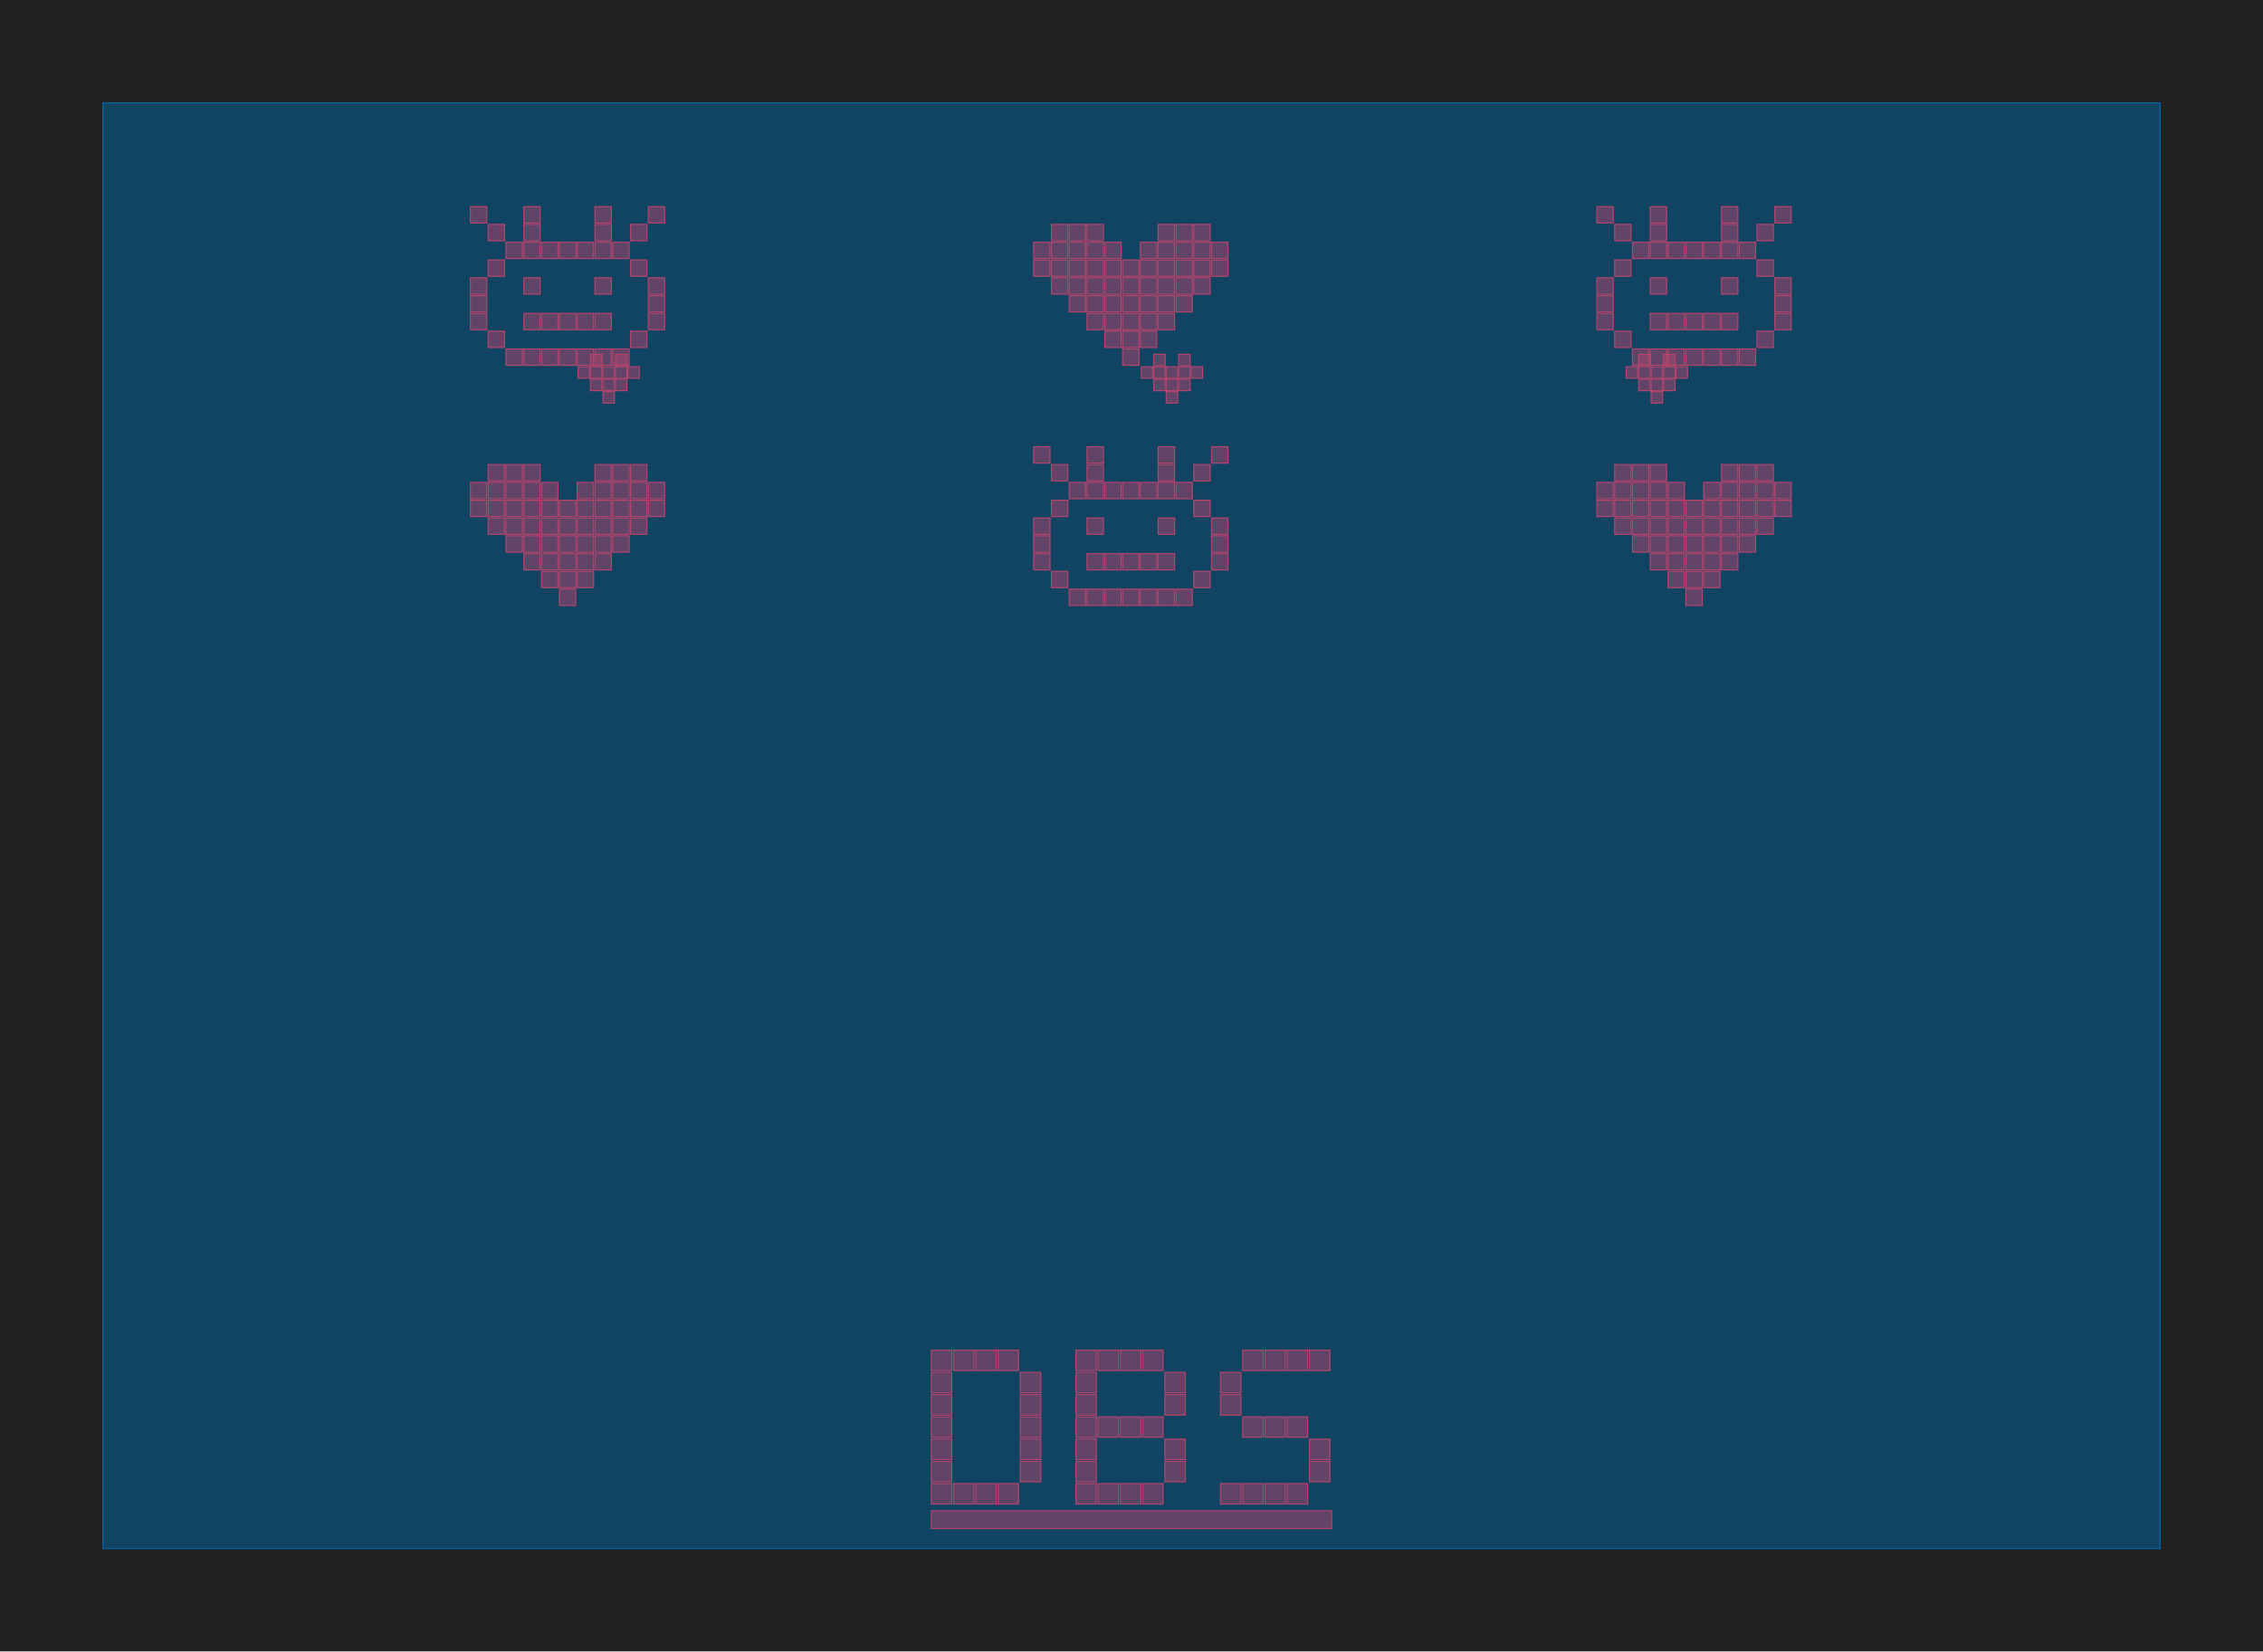
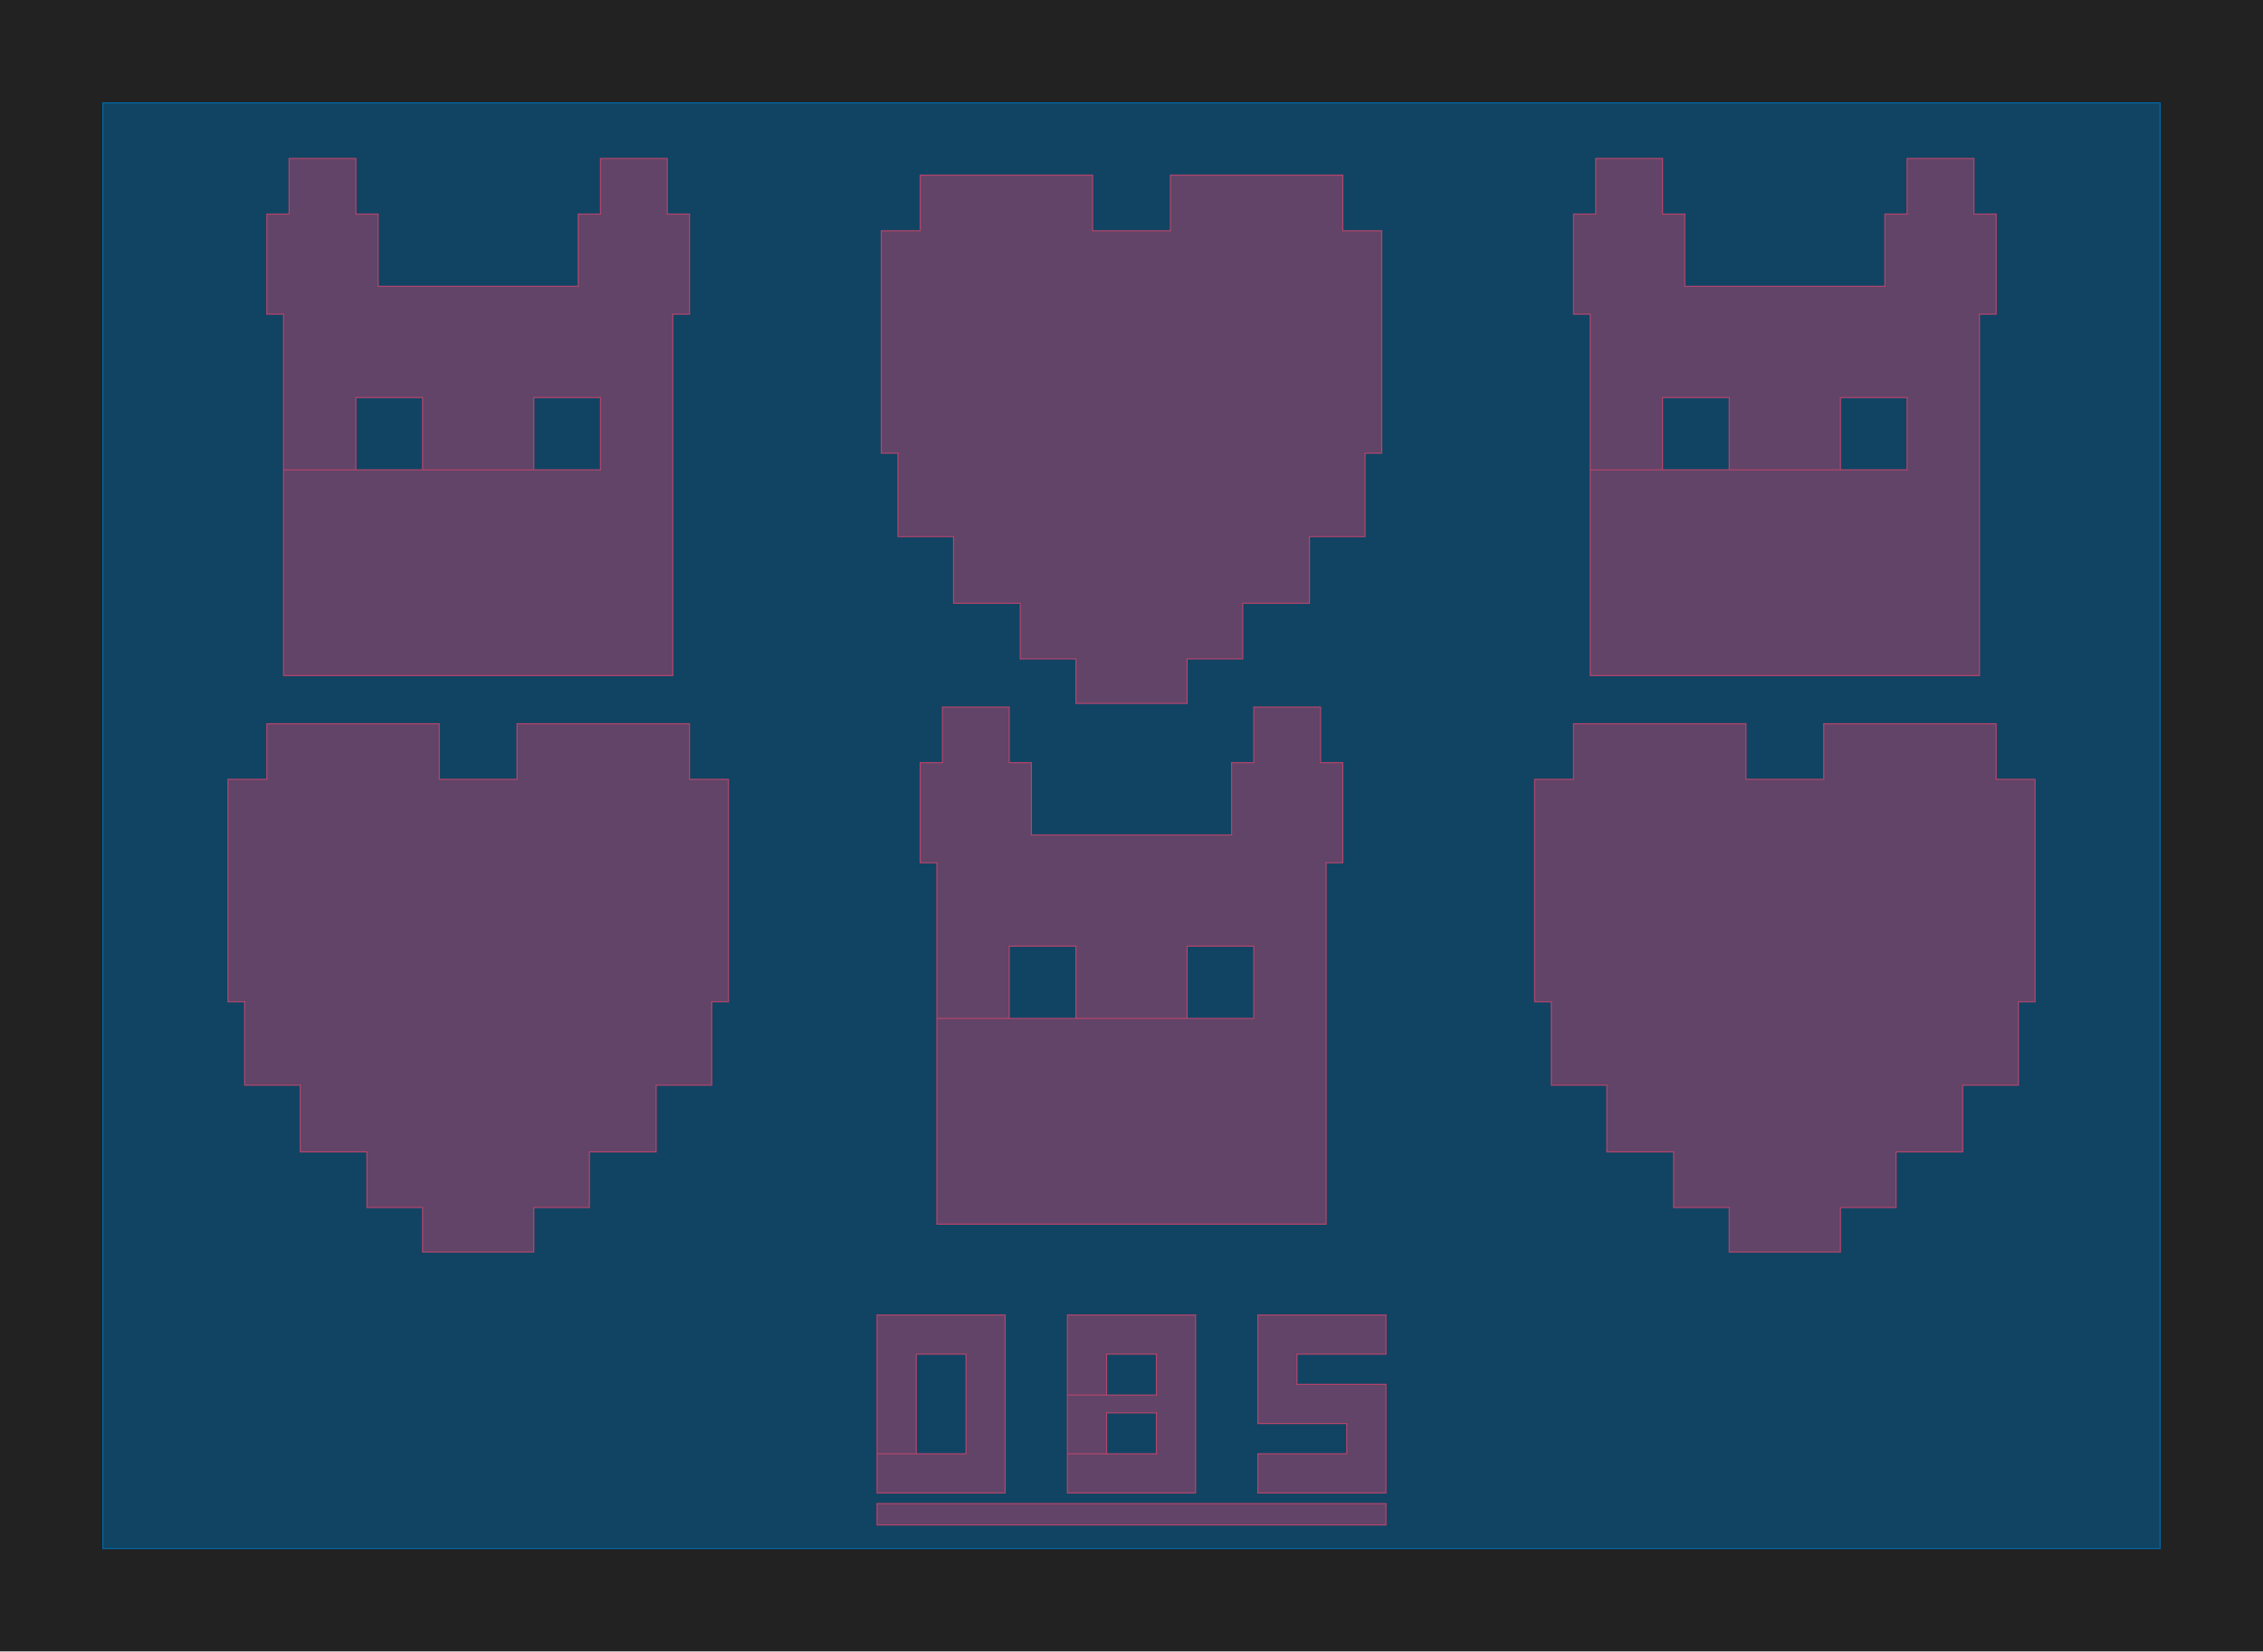
<svg xmlns="http://www.w3.org/2000/svg" width="2035" height="1485" viewBox="-92.5 -1392.5 2035 1485">
  <defs>
    <style type="text/css">
.l235d4 {stroke: #0067A5; fill: #0067A5; fill-opacity: 0.5;}
.l71d20 {stroke: #B3446C; fill: #B3446C; fill-opacity: 0.5;}
</style>
  </defs>
  <rect x="-92.5" y="-1392.5" width="2035" height="1485" fill="#222222" stroke="none" />
  <g id="silicon_art" transform="scale(1 -1)">
-     <polygon id="0xb31000930" class="l235d4" points="0,0 1850,0 1850,1300 0,1300" />
-     <polygon id="0xb310009a0" class="l71d20" points="330.5,1192 345.22,1192 345.22,1206.72 330.5,1206.72" />
-     <polygon id="0xb31000a10" class="l71d20" points="378.5,1192 393.22,1192 393.22,1206.72 378.5,1206.72" />
-     <polygon id="0xb31000a80" class="l71d20" points="442.5,1192 457.22,1192 457.22,1206.72 442.5,1206.72" />
-     <polygon id="0xb31000af0" class="l71d20" points="490.5,1192 505.22,1192 505.22,1206.72 490.5,1206.72" />
-     <polygon id="0xb31000b60" class="l71d20" points="346.5,1176 361.22,1176 361.22,1190.72 346.5,1190.72" />
-     <polygon id="0xb31000bd0" class="l71d20" points="378.5,1176 393.22,1176 393.22,1190.72 378.5,1190.72" />
-     <polygon id="0xb31000c40" class="l71d20" points="442.5,1176 457.22,1176 457.22,1190.72 442.5,1190.72" />
-     <polygon id="0xb31000cb0" class="l71d20" points="474.5,1176 489.22,1176 489.22,1190.72 474.5,1190.72" />
-     <polygon id="0xb31000d20" class="l71d20" points="362.5,1160 377.22,1160 377.22,1174.72 362.5,1174.72" />
-     <polygon id="0xb31000d90" class="l71d20" points="378.5,1160 393.22,1160 393.22,1174.72 378.5,1174.72" />
-     <polygon id="0xb31000e00" class="l71d20" points="394.5,1160 409.22,1160 409.22,1174.72 394.5,1174.72" />
-     <polygon id="0xb31000e70" class="l71d20" points="410.5,1160 425.22,1160 425.22,1174.72 410.5,1174.72" />
-     <polygon id="0xb31000ee0" class="l71d20" points="426.5,1160 441.22,1160 441.22,1174.72 426.5,1174.72" />
-     <polygon id="0xb31000f50" class="l71d20" points="442.5,1160 457.22,1160 457.22,1174.72 442.5,1174.72" />
-     <polygon id="0xb31000fc0" class="l71d20" points="458.5,1160 473.22,1160 473.22,1174.72 458.5,1174.72" />
-     <polygon id="0xb31001030" class="l71d20" points="346.5,1144 361.22,1144 361.22,1158.72 346.5,1158.72" />
-     <polygon id="0xb310010a0" class="l71d20" points="474.5,1144 489.22,1144 489.22,1158.72 474.5,1158.72" />
-     <polygon id="0xb31001110" class="l71d20" points="330.5,1128 345.22,1128 345.22,1142.72 330.5,1142.72" />
-     <polygon id="0xb31001180" class="l71d20" points="378.5,1128 393.22,1128 393.22,1142.72 378.5,1142.72" />
-     <polygon id="0xb310011f0" class="l71d20" points="442.5,1128 457.22,1128 457.22,1142.72 442.5,1142.72" />
-     <polygon id="0xb31001260" class="l71d20" points="490.5,1128 505.22,1128 505.22,1142.72 490.5,1142.72" />
-     <polygon id="0xb310012d0" class="l71d20" points="330.5,1112 345.22,1112 345.22,1126.72 330.5,1126.72" />
-     <polygon id="0xb31001340" class="l71d20" points="490.5,1112 505.22,1112 505.22,1126.72 490.5,1126.72" />
-     <polygon id="0xb310013b0" class="l71d20" points="330.5,1096 345.22,1096 345.22,1110.72 330.5,1110.72" />
-     <polygon id="0xb31001420" class="l71d20" points="378.5,1096 393.22,1096 393.22,1110.72 378.5,1110.72" />
-     <polygon id="0xb31001490" class="l71d20" points="394.5,1096 409.22,1096 409.22,1110.72 394.5,1110.72" />
-     <polygon id="0xb31001500" class="l71d20" points="410.5,1096 425.22,1096 425.22,1110.72 410.5,1110.72" />
-     <polygon id="0xb31001570" class="l71d20" points="426.5,1096 441.22,1096 441.22,1110.72 426.5,1110.72" />
-     <polygon id="0xb310015e0" class="l71d20" points="442.5,1096 457.22,1096 457.22,1110.72 442.5,1110.72" />
-     <polygon id="0xb31001650" class="l71d20" points="490.5,1096 505.22,1096 505.22,1110.72 490.5,1110.72" />
-     <polygon id="0xb310016c0" class="l71d20" points="346.5,1080 361.22,1080 361.22,1094.72 346.5,1094.72" />
-     <polygon id="0xb31001730" class="l71d20" points="474.5,1080 489.22,1080 489.22,1094.72 474.5,1094.72" />
-     <polygon id="0xb310017a0" class="l71d20" points="362.5,1064 377.22,1064 377.22,1078.72 362.5,1078.72" />
-     <polygon id="0xb31001810" class="l71d20" points="378.5,1064 393.22,1064 393.22,1078.72 378.5,1078.72" />
-     <polygon id="0xb31001880" class="l71d20" points="394.5,1064 409.22,1064 409.22,1078.72 394.5,1078.72" />
-     <polygon id="0xb310018f0" class="l71d20" points="410.5,1064 425.22,1064 425.22,1078.72 410.5,1078.72" />
-     <polygon id="0xb31001960" class="l71d20" points="426.5,1064 441.22,1064 441.22,1078.72 426.5,1078.72" />
-     <polygon id="0xb310019d0" class="l71d20" points="442.5,1064 457.22,1064 457.22,1078.72 442.5,1078.72" />
-     <polygon id="0xb31001a40" class="l71d20" points="458.5,1064 473.22,1064 473.22,1078.72 458.5,1078.72" />
-     <polygon id="0xb31001ab0" class="l71d20" points="853,1176 867.72,1176 867.72,1190.72 853,1190.72" />
-     <polygon id="0xb31001b20" class="l71d20" points="869,1176 883.72,1176 883.72,1190.72 869,1190.72" />
-     <polygon id="0xb31001b90" class="l71d20" points="885,1176 899.72,1176 899.72,1190.72 885,1190.72" />
-     <polygon id="0xb31001c00" class="l71d20" points="949,1176 963.72,1176 963.72,1190.72 949,1190.72" />
-     <polygon id="0xb31001c70" class="l71d20" points="965,1176 979.72,1176 979.72,1190.72 965,1190.72" />
-     <polygon id="0xb31001ce0" class="l71d20" points="981,1176 995.72,1176 995.72,1190.72 981,1190.72" />
-     <polygon id="0xb31001d50" class="l71d20" points="837,1160 851.72,1160 851.72,1174.72 837,1174.72" />
-     <polygon id="0xb31001dc0" class="l71d20" points="853,1160 867.72,1160 867.72,1174.72 853,1174.72" />
-     <polygon id="0xb31001e30" class="l71d20" points="869,1160 883.72,1160 883.72,1174.72 869,1174.72" />
-     <polygon id="0xb31001ea0" class="l71d20" points="885,1160 899.72,1160 899.72,1174.72 885,1174.72" />
-     <polygon id="0xb31001f10" class="l71d20" points="901,1160 915.72,1160 915.72,1174.72 901,1174.72" />
-     <polygon id="0xb31001f80" class="l71d20" points="933,1160 947.72,1160 947.72,1174.72 933,1174.72" />
-     <polygon id="0xb31001ff0" class="l71d20" points="949,1160 963.72,1160 963.72,1174.72 949,1174.72" />
-     <polygon id="0xb31002060" class="l71d20" points="965,1160 979.72,1160 979.72,1174.72 965,1174.72" />
-     <polygon id="0xb310020d0" class="l71d20" points="981,1160 995.72,1160 995.72,1174.72 981,1174.72" />
-     <polygon id="0xb31002140" class="l71d20" points="997,1160 1011.72,1160 1011.72,1174.72 997,1174.72" />
-     <polygon id="0xb310021b0" class="l71d20" points="837,1144 851.72,1144 851.72,1158.72 837,1158.72" />
-     <polygon id="0xb31002220" class="l71d20" points="853,1144 867.72,1144 867.72,1158.72 853,1158.72" />
-     <polygon id="0xb31002290" class="l71d20" points="869,1144 883.72,1144 883.72,1158.72 869,1158.72" />
-     <polygon id="0xb31002300" class="l71d20" points="885,1144 899.72,1144 899.72,1158.72 885,1158.72" />
-     <polygon id="0xb31002370" class="l71d20" points="901,1144 915.72,1144 915.72,1158.72 901,1158.72" />
-     <polygon id="0xb310023e0" class="l71d20" points="917,1144 931.72,1144 931.72,1158.72 917,1158.72" />
-     <polygon id="0xb31002450" class="l71d20" points="933,1144 947.72,1144 947.72,1158.72 933,1158.72" />
-     <polygon id="0xb310024c0" class="l71d20" points="949,1144 963.72,1144 963.72,1158.72 949,1158.72" />
-     <polygon id="0xb31002530" class="l71d20" points="965,1144 979.72,1144 979.72,1158.72 965,1158.72" />
-     <polygon id="0xb310025a0" class="l71d20" points="981,1144 995.72,1144 995.72,1158.72 981,1158.72" />
-     <polygon id="0xb31002610" class="l71d20" points="997,1144 1011.72,1144 1011.72,1158.72 997,1158.72" />
-     <polygon id="0xb31002680" class="l71d20" points="853,1128 867.72,1128 867.72,1142.72 853,1142.72" />
-     <polygon id="0xb310026f0" class="l71d20" points="869,1128 883.72,1128 883.72,1142.72 869,1142.72" />
-     <polygon id="0xb31002760" class="l71d20" points="885,1128 899.72,1128 899.72,1142.72 885,1142.72" />
-     <polygon id="0xb310027d0" class="l71d20" points="901,1128 915.72,1128 915.72,1142.72 901,1142.72" />
-     <polygon id="0xb31002840" class="l71d20" points="917,1128 931.72,1128 931.72,1142.72 917,1142.72" />
-     <polygon id="0xb310028b0" class="l71d20" points="933,1128 947.72,1128 947.72,1142.72 933,1142.72" />
-     <polygon id="0xb31002920" class="l71d20" points="949,1128 963.72,1128 963.72,1142.72 949,1142.72" />
-     <polygon id="0xb31002990" class="l71d20" points="965,1128 979.72,1128 979.72,1142.72 965,1142.72" />
-     <polygon id="0xb31002a00" class="l71d20" points="981,1128 995.72,1128 995.72,1142.72 981,1142.72" />
-     <polygon id="0xb31002a70" class="l71d20" points="869,1112 883.72,1112 883.72,1126.72 869,1126.72" />
-     <polygon id="0xb31002ae0" class="l71d20" points="885,1112 899.72,1112 899.72,1126.72 885,1126.72" />
-     <polygon id="0xb31002b50" class="l71d20" points="901,1112 915.72,1112 915.72,1126.72 901,1126.72" />
-     <polygon id="0xb31002bc0" class="l71d20" points="917,1112 931.72,1112 931.72,1126.72 917,1126.72" />
-     <polygon id="0xb31002c30" class="l71d20" points="933,1112 947.72,1112 947.72,1126.72 933,1126.72" />
-     <polygon id="0xb31002ca0" class="l71d20" points="949,1112 963.72,1112 963.72,1126.72 949,1126.72" />
-     <polygon id="0xb31002d10" class="l71d20" points="965,1112 979.72,1112 979.72,1126.72 965,1126.72" />
-     <polygon id="0xb31002d80" class="l71d20" points="885,1096 899.72,1096 899.72,1110.72 885,1110.72" />
-     <polygon id="0xb31002df0" class="l71d20" points="901,1096 915.72,1096 915.72,1110.72 901,1110.72" />
-     <polygon id="0xb31002e60" class="l71d20" points="917,1096 931.72,1096 931.72,1110.72 917,1110.72" />
-     <polygon id="0xb31002ed0" class="l71d20" points="933,1096 947.72,1096 947.72,1110.72 933,1110.72" />
-     <polygon id="0xb31002f40" class="l71d20" points="949,1096 963.72,1096 963.72,1110.72 949,1110.72" />
-     <polygon id="0xb31002fb0" class="l71d20" points="901,1080 915.72,1080 915.72,1094.72 901,1094.72" />
-     <polygon id="0xb31003020" class="l71d20" points="917,1080 931.72,1080 931.72,1094.72 917,1094.72" />
-     <polygon id="0xb31003090" class="l71d20" points="933,1080 947.72,1080 947.72,1094.72 933,1094.72" />
-     <polygon id="0xb31003100" class="l71d20" points="917,1064 931.72,1064 931.72,1078.72 917,1078.72" />
-     <polygon id="0xb31003170" class="l71d20" points="1343.5,1192 1358.22,1192 1358.22,1206.72 1343.5,1206.72" />
-     <polygon id="0xb310031e0" class="l71d20" points="1391.5,1192 1406.22,1192 1406.22,1206.72 1391.5,1206.72" />
-     <polygon id="0xb31003250" class="l71d20" points="1455.5,1192 1470.22,1192 1470.22,1206.72 1455.5,1206.72" />
-     <polygon id="0xb310032c0" class="l71d20" points="1503.5,1192 1518.22,1192 1518.22,1206.72 1503.5,1206.72" />
-     <polygon id="0xb31003330" class="l71d20" points="1359.5,1176 1374.22,1176 1374.22,1190.72 1359.5,1190.72" />
-     <polygon id="0xb310033a0" class="l71d20" points="1391.5,1176 1406.22,1176 1406.22,1190.72 1391.5,1190.72" />
-     <polygon id="0xb31003410" class="l71d20" points="1455.5,1176 1470.22,1176 1470.22,1190.72 1455.5,1190.72" />
-     <polygon id="0xb31003480" class="l71d20" points="1487.5,1176 1502.22,1176 1502.22,1190.72 1487.5,1190.72" />
-     <polygon id="0xb310034f0" class="l71d20" points="1375.5,1160 1390.22,1160 1390.22,1174.72 1375.5,1174.72" />
-     <polygon id="0xb31003560" class="l71d20" points="1391.5,1160 1406.22,1160 1406.22,1174.72 1391.5,1174.72" />
-     <polygon id="0xb310035d0" class="l71d20" points="1407.5,1160 1422.22,1160 1422.22,1174.72 1407.5,1174.72" />
-     <polygon id="0xb31003640" class="l71d20" points="1423.5,1160 1438.22,1160 1438.22,1174.72 1423.5,1174.72" />
-     <polygon id="0xb310036b0" class="l71d20" points="1439.5,1160 1454.22,1160 1454.22,1174.72 1439.5,1174.72" />
-     <polygon id="0xb31003720" class="l71d20" points="1455.5,1160 1470.22,1160 1470.22,1174.72 1455.5,1174.72" />
-     <polygon id="0xb31003790" class="l71d20" points="1471.5,1160 1486.22,1160 1486.22,1174.72 1471.5,1174.72" />
-     <polygon id="0xb31003800" class="l71d20" points="1359.5,1144 1374.22,1144 1374.22,1158.72 1359.5,1158.72" />
-     <polygon id="0xb31003870" class="l71d20" points="1487.5,1144 1502.22,1144 1502.22,1158.72 1487.5,1158.72" />
-     <polygon id="0xb310038e0" class="l71d20" points="1343.5,1128 1358.22,1128 1358.22,1142.72 1343.5,1142.72" />
-     <polygon id="0xb31003950" class="l71d20" points="1391.5,1128 1406.22,1128 1406.22,1142.72 1391.5,1142.72" />
-     <polygon id="0xb310039c0" class="l71d20" points="1455.5,1128 1470.22,1128 1470.22,1142.72 1455.5,1142.72" />
-     <polygon id="0xb31003a30" class="l71d20" points="1503.5,1128 1518.22,1128 1518.22,1142.72 1503.5,1142.72" />
-     <polygon id="0xb31003aa0" class="l71d20" points="1343.5,1112 1358.22,1112 1358.22,1126.72 1343.5,1126.72" />
-     <polygon id="0xb31003b10" class="l71d20" points="1503.5,1112 1518.22,1112 1518.22,1126.72 1503.5,1126.72" />
-     <polygon id="0xb31003b80" class="l71d20" points="1343.5,1096 1358.22,1096 1358.22,1110.72 1343.5,1110.72" />
-     <polygon id="0xb31003bf0" class="l71d20" points="1391.5,1096 1406.22,1096 1406.22,1110.72 1391.5,1110.72" />
-     <polygon id="0xb31003c60" class="l71d20" points="1407.5,1096 1422.22,1096 1422.22,1110.72 1407.5,1110.72" />
-     <polygon id="0xb31003cd0" class="l71d20" points="1423.5,1096 1438.22,1096 1438.22,1110.72 1423.5,1110.72" />
-     <polygon id="0xb31003d40" class="l71d20" points="1439.5,1096 1454.22,1096 1454.22,1110.72 1439.5,1110.72" />
-     <polygon id="0xb31003db0" class="l71d20" points="1455.5,1096 1470.22,1096 1470.22,1110.72 1455.5,1110.72" />
-     <polygon id="0xb31003e20" class="l71d20" points="1503.5,1096 1518.22,1096 1518.22,1110.72 1503.5,1110.72" />
-     <polygon id="0xb31003e90" class="l71d20" points="1359.5,1080 1374.22,1080 1374.22,1094.72 1359.5,1094.72" />
-     <polygon id="0xb31003f00" class="l71d20" points="1487.5,1080 1502.22,1080 1502.22,1094.72 1487.5,1094.72" />
-     <polygon id="0xb31003f70" class="l71d20" points="1375.5,1064 1390.22,1064 1390.22,1078.72 1375.5,1078.72" />
-     <polygon id="0xb31338000" class="l71d20" points="1391.5,1064 1406.22,1064 1406.22,1078.72 1391.5,1078.72" />
-     <polygon id="0xb3133c000" class="l71d20" points="1407.5,1064 1422.22,1064 1422.22,1078.72 1407.5,1078.72" />
-     <polygon id="0xb3133c070" class="l71d20" points="1423.5,1064 1438.22,1064 1438.22,1078.72 1423.5,1078.72" />
-     <polygon id="0xb3133c0e0" class="l71d20" points="1439.5,1064 1454.22,1064 1454.22,1078.72 1439.5,1078.72" />
-     <polygon id="0xb3133c150" class="l71d20" points="1455.5,1064 1470.22,1064 1470.22,1078.72 1455.5,1078.72" />
-     <polygon id="0xb3133c1c0" class="l71d20" points="1471.5,1064 1486.22,1064 1486.22,1078.72 1471.5,1078.72" />
-     <polygon id="0xb3133c230" class="l71d20" points="346.5,960 361.22,960 361.22,974.72 346.5,974.72" />
-     <polygon id="0xb3133c2a0" class="l71d20" points="362.5,960 377.22,960 377.22,974.72 362.5,974.72" />
-     <polygon id="0xb3133c310" class="l71d20" points="378.5,960 393.22,960 393.22,974.72 378.5,974.72" />
-     <polygon id="0xb3133c380" class="l71d20" points="442.5,960 457.22,960 457.22,974.72 442.5,974.72" />
-     <polygon id="0xb3133c3f0" class="l71d20" points="458.5,960 473.22,960 473.22,974.72 458.5,974.72" />
-     <polygon id="0xb3133c460" class="l71d20" points="474.5,960 489.22,960 489.22,974.72 474.5,974.72" />
-     <polygon id="0xb3133c4d0" class="l71d20" points="330.5,944 345.22,944 345.22,958.72 330.5,958.72" />
-     <polygon id="0xb3133c540" class="l71d20" points="346.5,944 361.22,944 361.22,958.72 346.5,958.72" />
-     <polygon id="0xb3133c5b0" class="l71d20" points="362.5,944 377.22,944 377.22,958.72 362.5,958.72" />
-     <polygon id="0xb3133c620" class="l71d20" points="378.5,944 393.22,944 393.22,958.72 378.5,958.72" />
-     <polygon id="0xb3133c690" class="l71d20" points="394.5,944 409.22,944 409.22,958.72 394.5,958.72" />
-     <polygon id="0xb3133c700" class="l71d20" points="426.5,944 441.22,944 441.22,958.72 426.5,958.72" />
-     <polygon id="0xb3133c770" class="l71d20" points="442.5,944 457.22,944 457.22,958.72 442.5,958.72" />
-     <polygon id="0xb3133c7e0" class="l71d20" points="458.5,944 473.22,944 473.22,958.72 458.5,958.72" />
-     <polygon id="0xb3133c850" class="l71d20" points="474.5,944 489.22,944 489.22,958.72 474.5,958.72" />
-     <polygon id="0xb3133c8c0" class="l71d20" points="490.5,944 505.22,944 505.22,958.72 490.5,958.72" />
-     <polygon id="0xb3133c930" class="l71d20" points="330.5,928 345.22,928 345.22,942.72 330.5,942.72" />
-     <polygon id="0xb3133c9a0" class="l71d20" points="346.5,928 361.22,928 361.22,942.72 346.5,942.72" />
-     <polygon id="0xb3133ca10" class="l71d20" points="362.5,928 377.22,928 377.22,942.72 362.5,942.72" />
-     <polygon id="0xb3133ca80" class="l71d20" points="378.5,928 393.22,928 393.22,942.72 378.5,942.72" />
-     <polygon id="0xb3133caf0" class="l71d20" points="394.5,928 409.22,928 409.22,942.72 394.5,942.72" />
-     <polygon id="0xb3133cb60" class="l71d20" points="410.5,928 425.22,928 425.22,942.72 410.5,942.72" />
-     <polygon id="0xb3133cbd0" class="l71d20" points="426.5,928 441.22,928 441.22,942.72 426.5,942.72" />
-     <polygon id="0xb3133cc40" class="l71d20" points="442.5,928 457.22,928 457.22,942.72 442.5,942.72" />
-     <polygon id="0xb3133ccb0" class="l71d20" points="458.5,928 473.22,928 473.22,942.72 458.5,942.72" />
-     <polygon id="0xb3133cd20" class="l71d20" points="474.5,928 489.22,928 489.22,942.72 474.5,942.72" />
-     <polygon id="0xb3133cd90" class="l71d20" points="490.5,928 505.22,928 505.22,942.72 490.5,942.72" />
-     <polygon id="0xb3133ce00" class="l71d20" points="346.5,912 361.22,912 361.22,926.72 346.5,926.72" />
-     <polygon id="0xb3133ce70" class="l71d20" points="362.5,912 377.22,912 377.22,926.72 362.5,926.72" />
-     <polygon id="0xb3133cee0" class="l71d20" points="378.5,912 393.22,912 393.22,926.72 378.5,926.72" />
-     <polygon id="0xb3133cf50" class="l71d20" points="394.5,912 409.22,912 409.22,926.72 394.5,926.72" />
-     <polygon id="0xb3133cfc0" class="l71d20" points="410.5,912 425.22,912 425.22,926.72 410.5,926.72" />
-     <polygon id="0xb3133d030" class="l71d20" points="426.5,912 441.22,912 441.22,926.72 426.5,926.72" />
-     <polygon id="0xb3133d0a0" class="l71d20" points="442.5,912 457.22,912 457.22,926.72 442.5,926.72" />
-     <polygon id="0xb3133d110" class="l71d20" points="458.5,912 473.22,912 473.22,926.72 458.5,926.72" />
-     <polygon id="0xb3133d180" class="l71d20" points="474.5,912 489.22,912 489.22,926.72 474.5,926.72" />
-     <polygon id="0xb3133d1f0" class="l71d20" points="362.5,896 377.22,896 377.22,910.72 362.5,910.72" />
-     <polygon id="0xb3133d260" class="l71d20" points="378.5,896 393.22,896 393.22,910.72 378.5,910.72" />
-     <polygon id="0xb3133d2d0" class="l71d20" points="394.5,896 409.22,896 409.22,910.72 394.5,910.72" />
-     <polygon id="0xb3133d340" class="l71d20" points="410.5,896 425.22,896 425.22,910.72 410.5,910.72" />
-     <polygon id="0xb3133d3b0" class="l71d20" points="426.5,896 441.22,896 441.22,910.72 426.5,910.72" />
-     <polygon id="0xb3133d420" class="l71d20" points="442.5,896 457.22,896 457.22,910.72 442.5,910.72" />
-     <polygon id="0xb3133d490" class="l71d20" points="458.5,896 473.22,896 473.22,910.72 458.5,910.72" />
-     <polygon id="0xb3133d500" class="l71d20" points="378.5,880 393.22,880 393.22,894.72 378.5,894.72" />
-     <polygon id="0xb3133d570" class="l71d20" points="394.5,880 409.22,880 409.22,894.72 394.5,894.72" />
-     <polygon id="0xb3133d5e0" class="l71d20" points="410.5,880 425.22,880 425.22,894.72 410.5,894.72" />
-     <polygon id="0xb3133d650" class="l71d20" points="426.5,880 441.22,880 441.22,894.72 426.5,894.72" />
-     <polygon id="0xb3133d6c0" class="l71d20" points="442.5,880 457.22,880 457.22,894.72 442.5,894.72" />
-     <polygon id="0xb3133d730" class="l71d20" points="394.5,864 409.22,864 409.22,878.72 394.5,878.72" />
-     <polygon id="0xb3133d7a0" class="l71d20" points="410.5,864 425.22,864 425.22,878.72 410.5,878.72" />
-     <polygon id="0xb3133d810" class="l71d20" points="426.5,864 441.22,864 441.22,878.72 426.5,878.72" />
-     <polygon id="0xb3133d880" class="l71d20" points="410.5,848 425.22,848 425.22,862.72 410.5,862.72" />
-     <polygon id="0xb3133d8f0" class="l71d20" points="837,976 851.72,976 851.72,990.72 837,990.72" />
-     <polygon id="0xb3133d960" class="l71d20" points="885,976 899.72,976 899.72,990.72 885,990.72" />
-     <polygon id="0xb3133d9d0" class="l71d20" points="949,976 963.72,976 963.72,990.72 949,990.72" />
-     <polygon id="0xb3133da40" class="l71d20" points="997,976 1011.72,976 1011.72,990.72 997,990.72" />
-     <polygon id="0xb3133dab0" class="l71d20" points="853,960 867.72,960 867.72,974.72 853,974.72" />
-     <polygon id="0xb3133db20" class="l71d20" points="885,960 899.72,960 899.72,974.72 885,974.72" />
-     <polygon id="0xb3133db90" class="l71d20" points="949,960 963.72,960 963.72,974.72 949,974.72" />
-     <polygon id="0xb3133dc00" class="l71d20" points="981,960 995.72,960 995.72,974.72 981,974.72" />
-     <polygon id="0xb3133dc70" class="l71d20" points="869,944 883.72,944 883.72,958.72 869,958.72" />
-     <polygon id="0xb3133dce0" class="l71d20" points="885,944 899.72,944 899.72,958.72 885,958.72" />
-     <polygon id="0xb3133dd50" class="l71d20" points="901,944 915.72,944 915.72,958.72 901,958.72" />
-     <polygon id="0xb3133ddc0" class="l71d20" points="917,944 931.72,944 931.72,958.72 917,958.72" />
-     <polygon id="0xb3133de30" class="l71d20" points="933,944 947.72,944 947.72,958.72 933,958.72" />
-     <polygon id="0xb3133dea0" class="l71d20" points="949,944 963.72,944 963.72,958.72 949,958.72" />
-     <polygon id="0xb3133df10" class="l71d20" points="965,944 979.72,944 979.72,958.72 965,958.72" />
-     <polygon id="0xb3133df80" class="l71d20" points="853,928 867.72,928 867.72,942.72 853,942.72" />
-     <polygon id="0xb3133dff0" class="l71d20" points="981,928 995.72,928 995.72,942.72 981,942.72" />
-     <polygon id="0xb3133e060" class="l71d20" points="837,912 851.72,912 851.72,926.72 837,926.72" />
-     <polygon id="0xb3133e0d0" class="l71d20" points="885,912 899.72,912 899.72,926.72 885,926.72" />
-     <polygon id="0xb3133e140" class="l71d20" points="949,912 963.72,912 963.72,926.72 949,926.72" />
-     <polygon id="0xb3133e1b0" class="l71d20" points="997,912 1011.72,912 1011.72,926.72 997,926.72" />
-     <polygon id="0xb3133e220" class="l71d20" points="837,896 851.72,896 851.72,910.72 837,910.72" />
-     <polygon id="0xb3133e290" class="l71d20" points="997,896 1011.72,896 1011.72,910.72 997,910.72" />
-     <polygon id="0xb3133e300" class="l71d20" points="837,880 851.72,880 851.72,894.72 837,894.72" />
-     <polygon id="0xb3133e370" class="l71d20" points="885,880 899.72,880 899.72,894.72 885,894.72" />
-     <polygon id="0xb3133e3e0" class="l71d20" points="901,880 915.72,880 915.72,894.72 901,894.72" />
-     <polygon id="0xb3133e450" class="l71d20" points="917,880 931.72,880 931.72,894.72 917,894.72" />
-     <polygon id="0xb3133e4c0" class="l71d20" points="933,880 947.72,880 947.72,894.72 933,894.72" />
-     <polygon id="0xb3133e530" class="l71d20" points="949,880 963.72,880 963.72,894.72 949,894.72" />
-     <polygon id="0xb3133e5a0" class="l71d20" points="997,880 1011.72,880 1011.72,894.72 997,894.72" />
-     <polygon id="0xb3133e610" class="l71d20" points="853,864 867.72,864 867.72,878.72 853,878.72" />
-     <polygon id="0xb3133e680" class="l71d20" points="981,864 995.72,864 995.72,878.72 981,878.72" />
-     <polygon id="0xb3133e6f0" class="l71d20" points="869,848 883.72,848 883.72,862.72 869,862.72" />
-     <polygon id="0xb3133e760" class="l71d20" points="885,848 899.72,848 899.72,862.72 885,862.72" />
-     <polygon id="0xb3133e7d0" class="l71d20" points="901,848 915.72,848 915.72,862.72 901,862.72" />
-     <polygon id="0xb3133e840" class="l71d20" points="917,848 931.72,848 931.72,862.72 917,862.72" />
-     <polygon id="0xb3133e8b0" class="l71d20" points="933,848 947.72,848 947.72,862.72 933,862.72" />
-     <polygon id="0xb3133e920" class="l71d20" points="949,848 963.72,848 963.72,862.72 949,862.72" />
-     <polygon id="0xb3133e990" class="l71d20" points="965,848 979.72,848 979.72,862.72 965,862.72" />
-     <polygon id="0xb3133ea00" class="l71d20" points="1359.5,960 1374.22,960 1374.22,974.72 1359.5,974.72" />
-     <polygon id="0xb3133ea70" class="l71d20" points="1375.5,960 1390.22,960 1390.22,974.72 1375.5,974.72" />
-     <polygon id="0xb3133eae0" class="l71d20" points="1391.5,960 1406.22,960 1406.22,974.72 1391.5,974.72" />
-     <polygon id="0xb3133eb50" class="l71d20" points="1455.5,960 1470.22,960 1470.22,974.72 1455.5,974.72" />
-     <polygon id="0xb3133ebc0" class="l71d20" points="1471.5,960 1486.22,960 1486.22,974.72 1471.5,974.72" />
-     <polygon id="0xb3133ec30" class="l71d20" points="1487.5,960 1502.22,960 1502.22,974.72 1487.5,974.72" />
-     <polygon id="0xb3133eca0" class="l71d20" points="1343.5,944 1358.22,944 1358.22,958.72 1343.5,958.72" />
-     <polygon id="0xb3133ed10" class="l71d20" points="1359.5,944 1374.22,944 1374.22,958.72 1359.5,958.72" />
-     <polygon id="0xb3133ed80" class="l71d20" points="1375.5,944 1390.22,944 1390.22,958.72 1375.5,958.72" />
-     <polygon id="0xb3133edf0" class="l71d20" points="1391.5,944 1406.22,944 1406.22,958.72 1391.5,958.72" />
-     <polygon id="0xb3133ee60" class="l71d20" points="1407.5,944 1422.22,944 1422.22,958.72 1407.5,958.72" />
-     <polygon id="0xb3133eed0" class="l71d20" points="1439.5,944 1454.22,944 1454.22,958.72 1439.5,958.72" />
-     <polygon id="0xb3133ef40" class="l71d20" points="1455.5,944 1470.22,944 1470.22,958.72 1455.5,958.72" />
-     <polygon id="0xb3133efb0" class="l71d20" points="1471.5,944 1486.22,944 1486.22,958.72 1471.5,958.72" />
-     <polygon id="0xb3133f020" class="l71d20" points="1487.5,944 1502.22,944 1502.22,958.72 1487.5,958.72" />
-     <polygon id="0xb3133f090" class="l71d20" points="1503.5,944 1518.22,944 1518.22,958.72 1503.5,958.72" />
-     <polygon id="0xb3133f100" class="l71d20" points="1343.5,928 1358.22,928 1358.22,942.72 1343.5,942.72" />
-     <polygon id="0xb3133f170" class="l71d20" points="1359.5,928 1374.22,928 1374.22,942.72 1359.5,942.72" />
-     <polygon id="0xb3133f1e0" class="l71d20" points="1375.5,928 1390.22,928 1390.22,942.72 1375.5,942.72" />
-     <polygon id="0xb3133f250" class="l71d20" points="1391.5,928 1406.22,928 1406.22,942.72 1391.5,942.72" />
-     <polygon id="0xb3133f2c0" class="l71d20" points="1407.5,928 1422.22,928 1422.22,942.72 1407.5,942.72" />
-     <polygon id="0xb3133f330" class="l71d20" points="1423.5,928 1438.22,928 1438.22,942.72 1423.5,942.72" />
-     <polygon id="0xb3133f3a0" class="l71d20" points="1439.5,928 1454.22,928 1454.22,942.72 1439.5,942.72" />
-     <polygon id="0xb3133f410" class="l71d20" points="1455.5,928 1470.22,928 1470.22,942.72 1455.5,942.72" />
-     <polygon id="0xb3133f480" class="l71d20" points="1471.5,928 1486.22,928 1486.22,942.72 1471.5,942.72" />
-     <polygon id="0xb3133f4f0" class="l71d20" points="1487.5,928 1502.22,928 1502.22,942.72 1487.5,942.72" />
-     <polygon id="0xb3133f560" class="l71d20" points="1503.5,928 1518.22,928 1518.22,942.72 1503.5,942.72" />
-     <polygon id="0xb3133f5d0" class="l71d20" points="1359.5,912 1374.22,912 1374.22,926.72 1359.5,926.72" />
-     <polygon id="0xb3133f640" class="l71d20" points="1375.5,912 1390.22,912 1390.22,926.72 1375.5,926.72" />
-     <polygon id="0xb3133f6b0" class="l71d20" points="1391.5,912 1406.22,912 1406.22,926.72 1391.5,926.72" />
-     <polygon id="0xb3133f720" class="l71d20" points="1407.5,912 1422.22,912 1422.22,926.72 1407.5,926.72" />
-     <polygon id="0xb3133f790" class="l71d20" points="1423.5,912 1438.22,912 1438.22,926.72 1423.5,926.72" />
-     <polygon id="0xb3133f800" class="l71d20" points="1439.5,912 1454.22,912 1454.22,926.72 1439.5,926.72" />
-     <polygon id="0xb3133f870" class="l71d20" points="1455.5,912 1470.22,912 1470.22,926.72 1455.5,926.72" />
-     <polygon id="0xb3133f8e0" class="l71d20" points="1471.5,912 1486.22,912 1486.22,926.72 1471.5,926.72" />
-     <polygon id="0xb3133f950" class="l71d20" points="1487.5,912 1502.22,912 1502.22,926.72 1487.5,926.72" />
-     <polygon id="0xb3133f9c0" class="l71d20" points="1375.5,896 1390.22,896 1390.22,910.72 1375.5,910.72" />
-     <polygon id="0xb3133fa30" class="l71d20" points="1391.5,896 1406.22,896 1406.22,910.72 1391.5,910.72" />
-     <polygon id="0xb3133faa0" class="l71d20" points="1407.5,896 1422.22,896 1422.22,910.72 1407.5,910.72" />
-     <polygon id="0xb3133fb10" class="l71d20" points="1423.5,896 1438.22,896 1438.22,910.72 1423.5,910.72" />
-     <polygon id="0xb3133fb80" class="l71d20" points="1439.5,896 1454.22,896 1454.22,910.72 1439.5,910.72" />
-     <polygon id="0xb3133fbf0" class="l71d20" points="1455.5,896 1470.22,896 1470.22,910.72 1455.5,910.72" />
-     <polygon id="0xb3133fc60" class="l71d20" points="1471.5,896 1486.22,896 1486.22,910.72 1471.5,910.72" />
-     <polygon id="0xb3133fcd0" class="l71d20" points="1391.5,880 1406.22,880 1406.22,894.72 1391.5,894.72" />
-     <polygon id="0xb3133fd40" class="l71d20" points="1407.5,880 1422.22,880 1422.22,894.72 1407.5,894.72" />
-     <polygon id="0xb3133fdb0" class="l71d20" points="1423.5,880 1438.22,880 1438.22,894.72 1423.5,894.72" />
-     <polygon id="0xb3133fe20" class="l71d20" points="1439.5,880 1454.22,880 1454.22,894.72 1439.5,894.72" />
-     <polygon id="0xb3133fe90" class="l71d20" points="1455.5,880 1470.22,880 1470.22,894.72 1455.5,894.72" />
-     <polygon id="0xb3133ff00" class="l71d20" points="1407.5,864 1422.22,864 1422.22,878.72 1407.5,878.72" />
-     <polygon id="0xb3133ff70" class="l71d20" points="1423.5,864 1438.22,864 1438.22,878.72 1423.5,878.72" />
-     <polygon id="0xb31348000" class="l71d20" points="1439.5,864 1454.22,864 1454.22,878.72 1439.5,878.72" />
-     <polygon id="0xb31348070" class="l71d20" points="1423.5,848 1438.22,848 1438.22,862.72 1423.5,862.72" />
-     <polygon id="0xb313480e0" class="l71d20" points="438.5,1063.6 448.804,1063.6 448.804,1073.904 438.5,1073.904" />
-     <polygon id="0xb31348150" class="l71d20" points="460.9,1063.6 471.204,1063.6 471.204,1073.904 460.9,1073.904" />
-     <polygon id="0xb313481c0" class="l71d20" points="427.3,1052.4 437.604,1052.4 437.604,1062.704 427.3,1062.704" />
-     <polygon id="0xb31348230" class="l71d20" points="438.5,1052.4 448.804,1052.4 448.804,1062.704 438.5,1062.704" />
-     <polygon id="0xb313482a0" class="l71d20" points="449.7,1052.4 460.004,1052.4 460.004,1062.704 449.7,1062.704" />
-     <polygon id="0xb31348310" class="l71d20" points="460.9,1052.4 471.204,1052.4 471.204,1062.704 460.9,1062.704" />
-     <polygon id="0xb31348380" class="l71d20" points="472.1,1052.4 482.404,1052.4 482.404,1062.704 472.1,1062.704" />
-     <polygon id="0xb313483f0" class="l71d20" points="438.5,1041.2 448.804,1041.2 448.804,1051.504 438.5,1051.504" />
-     <polygon id="0xb31348460" class="l71d20" points="449.7,1041.2 460.004,1041.2 460.004,1051.504 449.7,1051.504" />
-     <polygon id="0xb313484d0" class="l71d20" points="460.9,1041.2 471.204,1041.2 471.204,1051.504 460.9,1051.504" />
-     <polygon id="0xb31348540" class="l71d20" points="449.7,1030 460.004,1030 460.004,1040.304 449.7,1040.304" />
-     <polygon id="0xb313485b0" class="l71d20" points="945,1063.6 955.304,1063.6 955.304,1073.904 945,1073.904" />
-     <polygon id="0xb31348620" class="l71d20" points="967.4,1063.6 977.704,1063.6 977.704,1073.904 967.4,1073.904" />
-     <polygon id="0xb31348690" class="l71d20" points="933.8,1052.4 944.104,1052.4 944.104,1062.704 933.8,1062.704" />
-     <polygon id="0xb31348700" class="l71d20" points="945,1052.4 955.304,1052.4 955.304,1062.704 945,1062.704" />
-     <polygon id="0xb31348770" class="l71d20" points="956.2,1052.4 966.504,1052.4 966.504,1062.704 956.2,1062.704" />
-     <polygon id="0xb313487e0" class="l71d20" points="967.4,1052.4 977.704,1052.4 977.704,1062.704 967.4,1062.704" />
-     <polygon id="0xb31348850" class="l71d20" points="978.6,1052.4 988.904,1052.4 988.904,1062.704 978.6,1062.704" />
-     <polygon id="0xb313488c0" class="l71d20" points="945,1041.2 955.304,1041.2 955.304,1051.504 945,1051.504" />
-     <polygon id="0xb31348930" class="l71d20" points="956.2,1041.2 966.504,1041.2 966.504,1051.504 956.2,1051.504" />
-     <polygon id="0xb313489a0" class="l71d20" points="967.4,1041.2 977.704,1041.2 977.704,1051.504 967.4,1051.504" />
-     <polygon id="0xb31348a10" class="l71d20" points="956.2,1030 966.504,1030 966.504,1040.304 956.2,1040.304" />
-     <polygon id="0xb31348a80" class="l71d20" points="1381.1,1063.6 1391.404,1063.6 1391.404,1073.904 1381.1,1073.904" />
-     <polygon id="0xb31348af0" class="l71d20" points="1403.5,1063.6 1413.804,1063.6 1413.804,1073.904 1403.5,1073.904" />
-     <polygon id="0xb31348b60" class="l71d20" points="1369.9,1052.4 1380.204,1052.4 1380.204,1062.704 1369.9,1062.704" />
-     <polygon id="0xb31348bd0" class="l71d20" points="1381.1,1052.4 1391.404,1052.4 1391.404,1062.704 1381.1,1062.704" />
-     <polygon id="0xb31348c40" class="l71d20" points="1392.3,1052.4 1402.604,1052.4 1402.604,1062.704 1392.3,1062.704" />
-     <polygon id="0xb31348cb0" class="l71d20" points="1403.5,1052.4 1413.804,1052.4 1413.804,1062.704 1403.5,1062.704" />
-     <polygon id="0xb31348d20" class="l71d20" points="1414.7,1052.4 1425.004,1052.4 1425.004,1062.704 1414.7,1062.704" />
-     <polygon id="0xb31348d90" class="l71d20" points="1381.1,1041.2 1391.404,1041.2 1391.404,1051.504 1381.1,1051.504" />
-     <polygon id="0xb31348e00" class="l71d20" points="1392.3,1041.2 1402.604,1041.2 1402.604,1051.504 1392.3,1051.504" />
-     <polygon id="0xb31348e70" class="l71d20" points="1403.5,1041.2 1413.804,1041.2 1413.804,1051.504 1403.5,1051.504" />
-     <polygon id="0xb31348ee0" class="l71d20" points="1392.3,1030 1402.604,1030 1402.604,1040.304 1392.3,1040.304" />
-     <polygon id="0xb31348f50" class="l71d20" points="745,160 763.4,160 763.4,178.4 745,178.4" />
-     <polygon id="0xb31348fc0" class="l71d20" points="765,160 783.4,160 783.4,178.4 765,178.4" />
-     <polygon id="0xb31349030" class="l71d20" points="785,160 803.4,160 803.4,178.4 785,178.4" />
-     <polygon id="0xb313490a0" class="l71d20" points="805,160 823.4,160 823.4,178.4 805,178.4" />
-     <polygon id="0xb31349110" class="l71d20" points="745,140 763.4,140 763.4,158.4 745,158.4" />
-     <polygon id="0xb31349180" class="l71d20" points="825,140 843.4,140 843.4,158.4 825,158.4" />
-     <polygon id="0xb313491f0" class="l71d20" points="745,120 763.4,120 763.4,138.4 745,138.4" />
-     <polygon id="0xb31349260" class="l71d20" points="825,120 843.4,120 843.4,138.4 825,138.4" />
-     <polygon id="0xb313492d0" class="l71d20" points="745,100 763.4,100 763.4,118.4 745,118.4" />
-     <polygon id="0xb31349340" class="l71d20" points="825,100 843.4,100 843.4,118.4 825,118.4" />
-     <polygon id="0xb313493b0" class="l71d20" points="745,80 763.4,80 763.4,98.4 745,98.4" />
-     <polygon id="0xb31349420" class="l71d20" points="825,80 843.4,80 843.4,98.4 825,98.4" />
-     <polygon id="0xb31349490" class="l71d20" points="745,60 763.4,60 763.4,78.4 745,78.4" />
-     <polygon id="0xb31349500" class="l71d20" points="825,60 843.4,60 843.4,78.4 825,78.4" />
-     <polygon id="0xb31349570" class="l71d20" points="745,40 763.4,40 763.4,58.4 745,58.4" />
-     <polygon id="0xb313495e0" class="l71d20" points="765,40 783.4,40 783.4,58.4 765,58.4" />
-     <polygon id="0xb31349650" class="l71d20" points="785,40 803.4,40 803.4,58.4 785,58.4" />
-     <polygon id="0xb313496c0" class="l71d20" points="805,40 823.4,40 823.4,58.4 805,58.4" />
-     <polygon id="0xb31349730" class="l71d20" points="875,160 893.4,160 893.4,178.4 875,178.4" />
-     <polygon id="0xb313497a0" class="l71d20" points="895,160 913.4,160 913.4,178.4 895,178.4" />
-     <polygon id="0xb31349810" class="l71d20" points="915,160 933.4,160 933.4,178.4 915,178.4" />
-     <polygon id="0xb31349880" class="l71d20" points="935,160 953.4,160 953.4,178.4 935,178.4" />
-     <polygon id="0xb313498f0" class="l71d20" points="875,140 893.4,140 893.4,158.4 875,158.4" />
-     <polygon id="0xb31349960" class="l71d20" points="955,140 973.4,140 973.4,158.4 955,158.4" />
-     <polygon id="0xb313499d0" class="l71d20" points="875,120 893.4,120 893.4,138.4 875,138.4" />
-     <polygon id="0xb31349a40" class="l71d20" points="955,120 973.4,120 973.4,138.4 955,138.4" />
-     <polygon id="0xb31349ab0" class="l71d20" points="875,100 893.4,100 893.4,118.4 875,118.4" />
-     <polygon id="0xb31349b20" class="l71d20" points="895,100 913.4,100 913.4,118.4 895,118.4" />
-     <polygon id="0xb31349b90" class="l71d20" points="915,100 933.4,100 933.4,118.4 915,118.4" />
-     <polygon id="0xb31349c00" class="l71d20" points="935,100 953.4,100 953.4,118.4 935,118.4" />
-     <polygon id="0xb31349c70" class="l71d20" points="875,80 893.4,80 893.4,98.4 875,98.4" />
-     <polygon id="0xb31349ce0" class="l71d20" points="955,80 973.4,80 973.4,98.4 955,98.4" />
-     <polygon id="0xb31349d50" class="l71d20" points="875,60 893.4,60 893.4,78.4 875,78.4" />
-     <polygon id="0xb31349dc0" class="l71d20" points="955,60 973.4,60 973.4,78.4 955,78.4" />
-     <polygon id="0xb31349e30" class="l71d20" points="875,40 893.4,40 893.4,58.4 875,58.4" />
-     <polygon id="0xb31349ea0" class="l71d20" points="895,40 913.4,40 913.4,58.4 895,58.4" />
-     <polygon id="0xb31349f10" class="l71d20" points="915,40 933.4,40 933.4,58.4 915,58.4" />
-     <polygon id="0xb31349f80" class="l71d20" points="935,40 953.4,40 953.4,58.4 935,58.4" />
-     <polygon id="0xb31349ff0" class="l71d20" points="1025,160 1043.4,160 1043.4,178.4 1025,178.4" />
-     <polygon id="0xb3134a060" class="l71d20" points="1045,160 1063.4,160 1063.4,178.4 1045,178.4" />
-     <polygon id="0xb3134a0d0" class="l71d20" points="1065,160 1083.4,160 1083.4,178.4 1065,178.4" />
-     <polygon id="0xb3134a140" class="l71d20" points="1085,160 1103.4,160 1103.4,178.4 1085,178.4" />
-     <polygon id="0xb3134a1b0" class="l71d20" points="1005,140 1023.4,140 1023.4,158.4 1005,158.4" />
-     <polygon id="0xb3134a220" class="l71d20" points="1005,120 1023.4,120 1023.4,138.4 1005,138.4" />
-     <polygon id="0xb3134a290" class="l71d20" points="1025,100 1043.4,100 1043.4,118.4 1025,118.4" />
-     <polygon id="0xb3134a300" class="l71d20" points="1045,100 1063.4,100 1063.4,118.4 1045,118.4" />
-     <polygon id="0xb3134a370" class="l71d20" points="1065,100 1083.4,100 1083.4,118.4 1065,118.4" />
-     <polygon id="0xb3134a3e0" class="l71d20" points="1085,80 1103.4,80 1103.4,98.4 1085,98.4" />
-     <polygon id="0xb3134a450" class="l71d20" points="1085,60 1103.4,60 1103.4,78.4 1085,78.4" />
-     <polygon id="0xb3134a4c0" class="l71d20" points="1005,40 1023.4,40 1023.4,58.4 1005,58.4" />
-     <polygon id="0xb3134a530" class="l71d20" points="1025,40 1043.4,40 1043.4,58.4 1025,58.4" />
-     <polygon id="0xb3134a5a0" class="l71d20" points="1045,40 1063.4,40 1063.4,58.4 1045,58.4" />
-     <polygon id="0xb3134a610" class="l71d20" points="1065,40 1083.4,40 1083.4,58.4 1065,58.4" />
-     <polygon id="0xb3134a680" class="l71d20" points="745,18 1105,18 1105,34 745,34" />
+     <polygon id="0x104bc6960" class="l235d4" points="0,0 1850,0 1850,1300 0,1300" />
+     <polygon id="0x7d3118070" class="l71d20" points="512.5,785 512.5,1110 527.5,1110 527.5,1200 507.5,1200 507.5,1250 447.5,1250 447.5,1200 427.5,1200 427.5,1135 247.5,1135 247.5,1200 227.5,1200 227.5,1250 167.5,1250 167.5,1200 147.5,1200 147.5,1110 162.5,1110 162.5,970 227.5,970 227.5,1035 287.5,1035 287.5,970 387.5,970 387.5,1035 447.5,1035 447.5,970 387.5,970 287.5,970 227.5,970 162.5,970 162.5,785" />
+     <polygon id="0x7d3118000" class="l71d20" points="975,800 1025,800 1025,850 1085,850 1085,910 1135,910 1135,985 1150,985 1150,1185 1115,1185 1115,1235 960,1235 960,1185 890,1185 890,1235 735,1235 735,1185 700,1185 700,985 715,985 715,910 765,910 765,850 825,850 825,800 875,800 875,760 975,760" />
+     <polygon id="0x7d3118150" class="l71d20" points="1687.5,785 1687.5,1110 1702.5,1110 1702.5,1200 1682.5,1200 1682.5,1250 1622.5,1250 1622.5,1200 1602.5,1200 1602.5,1135 1422.5,1135 1422.5,1200 1402.5,1200 1402.5,1250 1342.5,1250 1342.5,1200 1322.5,1200 1322.5,1110 1337.5,1110 1337.5,970 1402.5,970 1402.5,1035 1462.5,1035 1462.5,970 1562.5,970 1562.5,1035 1622.5,1035 1622.5,970 1562.5,970 1462.5,970 1402.5,970 1337.5,970 1337.5,785" />
+     <polygon id="0x7d31180e0" class="l71d20" points="387.5,306.67 437.5,306.67 437.5,356.67 497.5,356.67 497.5,416.67 547.5,416.67 547.5,491.67 562.5,491.67 562.5,691.67 527.5,691.67 527.5,741.67 372.5,741.67 372.5,691.67 302.5,691.67 302.5,741.67 147.5,741.67 147.5,691.67 112.5,691.67 112.5,491.67 127.5,491.67 127.5,416.67 177.5,416.67 177.5,356.67 237.5,356.67 237.5,306.67 287.5,306.67 287.5,266.67 387.5,266.67" />
+     <polygon id="0x7d3118230" class="l71d20" points="1100,291.67 1100,616.67 1115,616.67 1115,706.67 1095,706.67 1095,756.67 1035,756.67 1035,706.67 1015,706.67 1015,641.67 835,641.67 835,706.67 815,706.67 815,756.67 755,756.67 755,706.67 735,706.67 735,616.67 750,616.67 750,476.67 815,476.67 815,541.67 875,541.67 875,476.67 975,476.67 975,541.67 1035,541.67 1035,476.67 975,476.67 875,476.67 815,476.67 750,476.67 750,291.67" />
+     <polygon id="0x7d31181c0" class="l71d20" points="1562.5,306.67 1612.5,306.67 1612.5,356.67 1672.5,356.67 1672.5,416.67 1722.5,416.67 1722.5,491.67 1737.5,491.67 1737.5,691.67 1702.5,691.67 1702.5,741.67 1547.5,741.67 1547.5,691.67 1477.5,691.67 1477.5,741.67 1322.5,741.67 1322.5,691.67 1287.5,691.67 1287.5,491.67 1302.5,491.67 1302.5,416.67 1352.5,416.67 1352.5,356.67 1412.5,356.67 1412.5,306.67 1462.5,306.67 1462.5,266.67 1562.5,266.67" />
+     <polygon id="0x7d31182a0" class="l71d20" points="811.4,50 811.4,210 696.2,210 696.2,85.2 731.4,85.2 731.4,174.8 776.2,174.8 776.2,85.2 731.4,85.2 696.2,85.2 696.2,50" />
+     <polygon id="0x7d3118310" class="l71d20" points="982.6,50 982.6,210 867.4,210 867.4,138 902.6,138 902.6,174.8 947.4,174.8 947.4,138 902.6,138 867.4,138 867.4,85.2 902.6,85.2 902.6,122 947.4,122 947.4,85.2 902.6,85.2 867.4,85.2 867.4,50" />
+     <polygon id="0x7d3118380" class="l71d20" points="1153.8,147.6 1073.8,147.6 1073.8,174.8 1153.8,174.8 1153.8,210 1038.6,210 1038.6,112.4 1118.6,112.4 1118.6,85.2 1038.6,85.2 1038.6,50 1153.8,50" />
+     <polygon id="0x7d31185b0" class="l71d20" points="1153.8,40.4 696.2,40.4 696.2,21.2 1153.8,21.2" />
  </g>
</svg>
